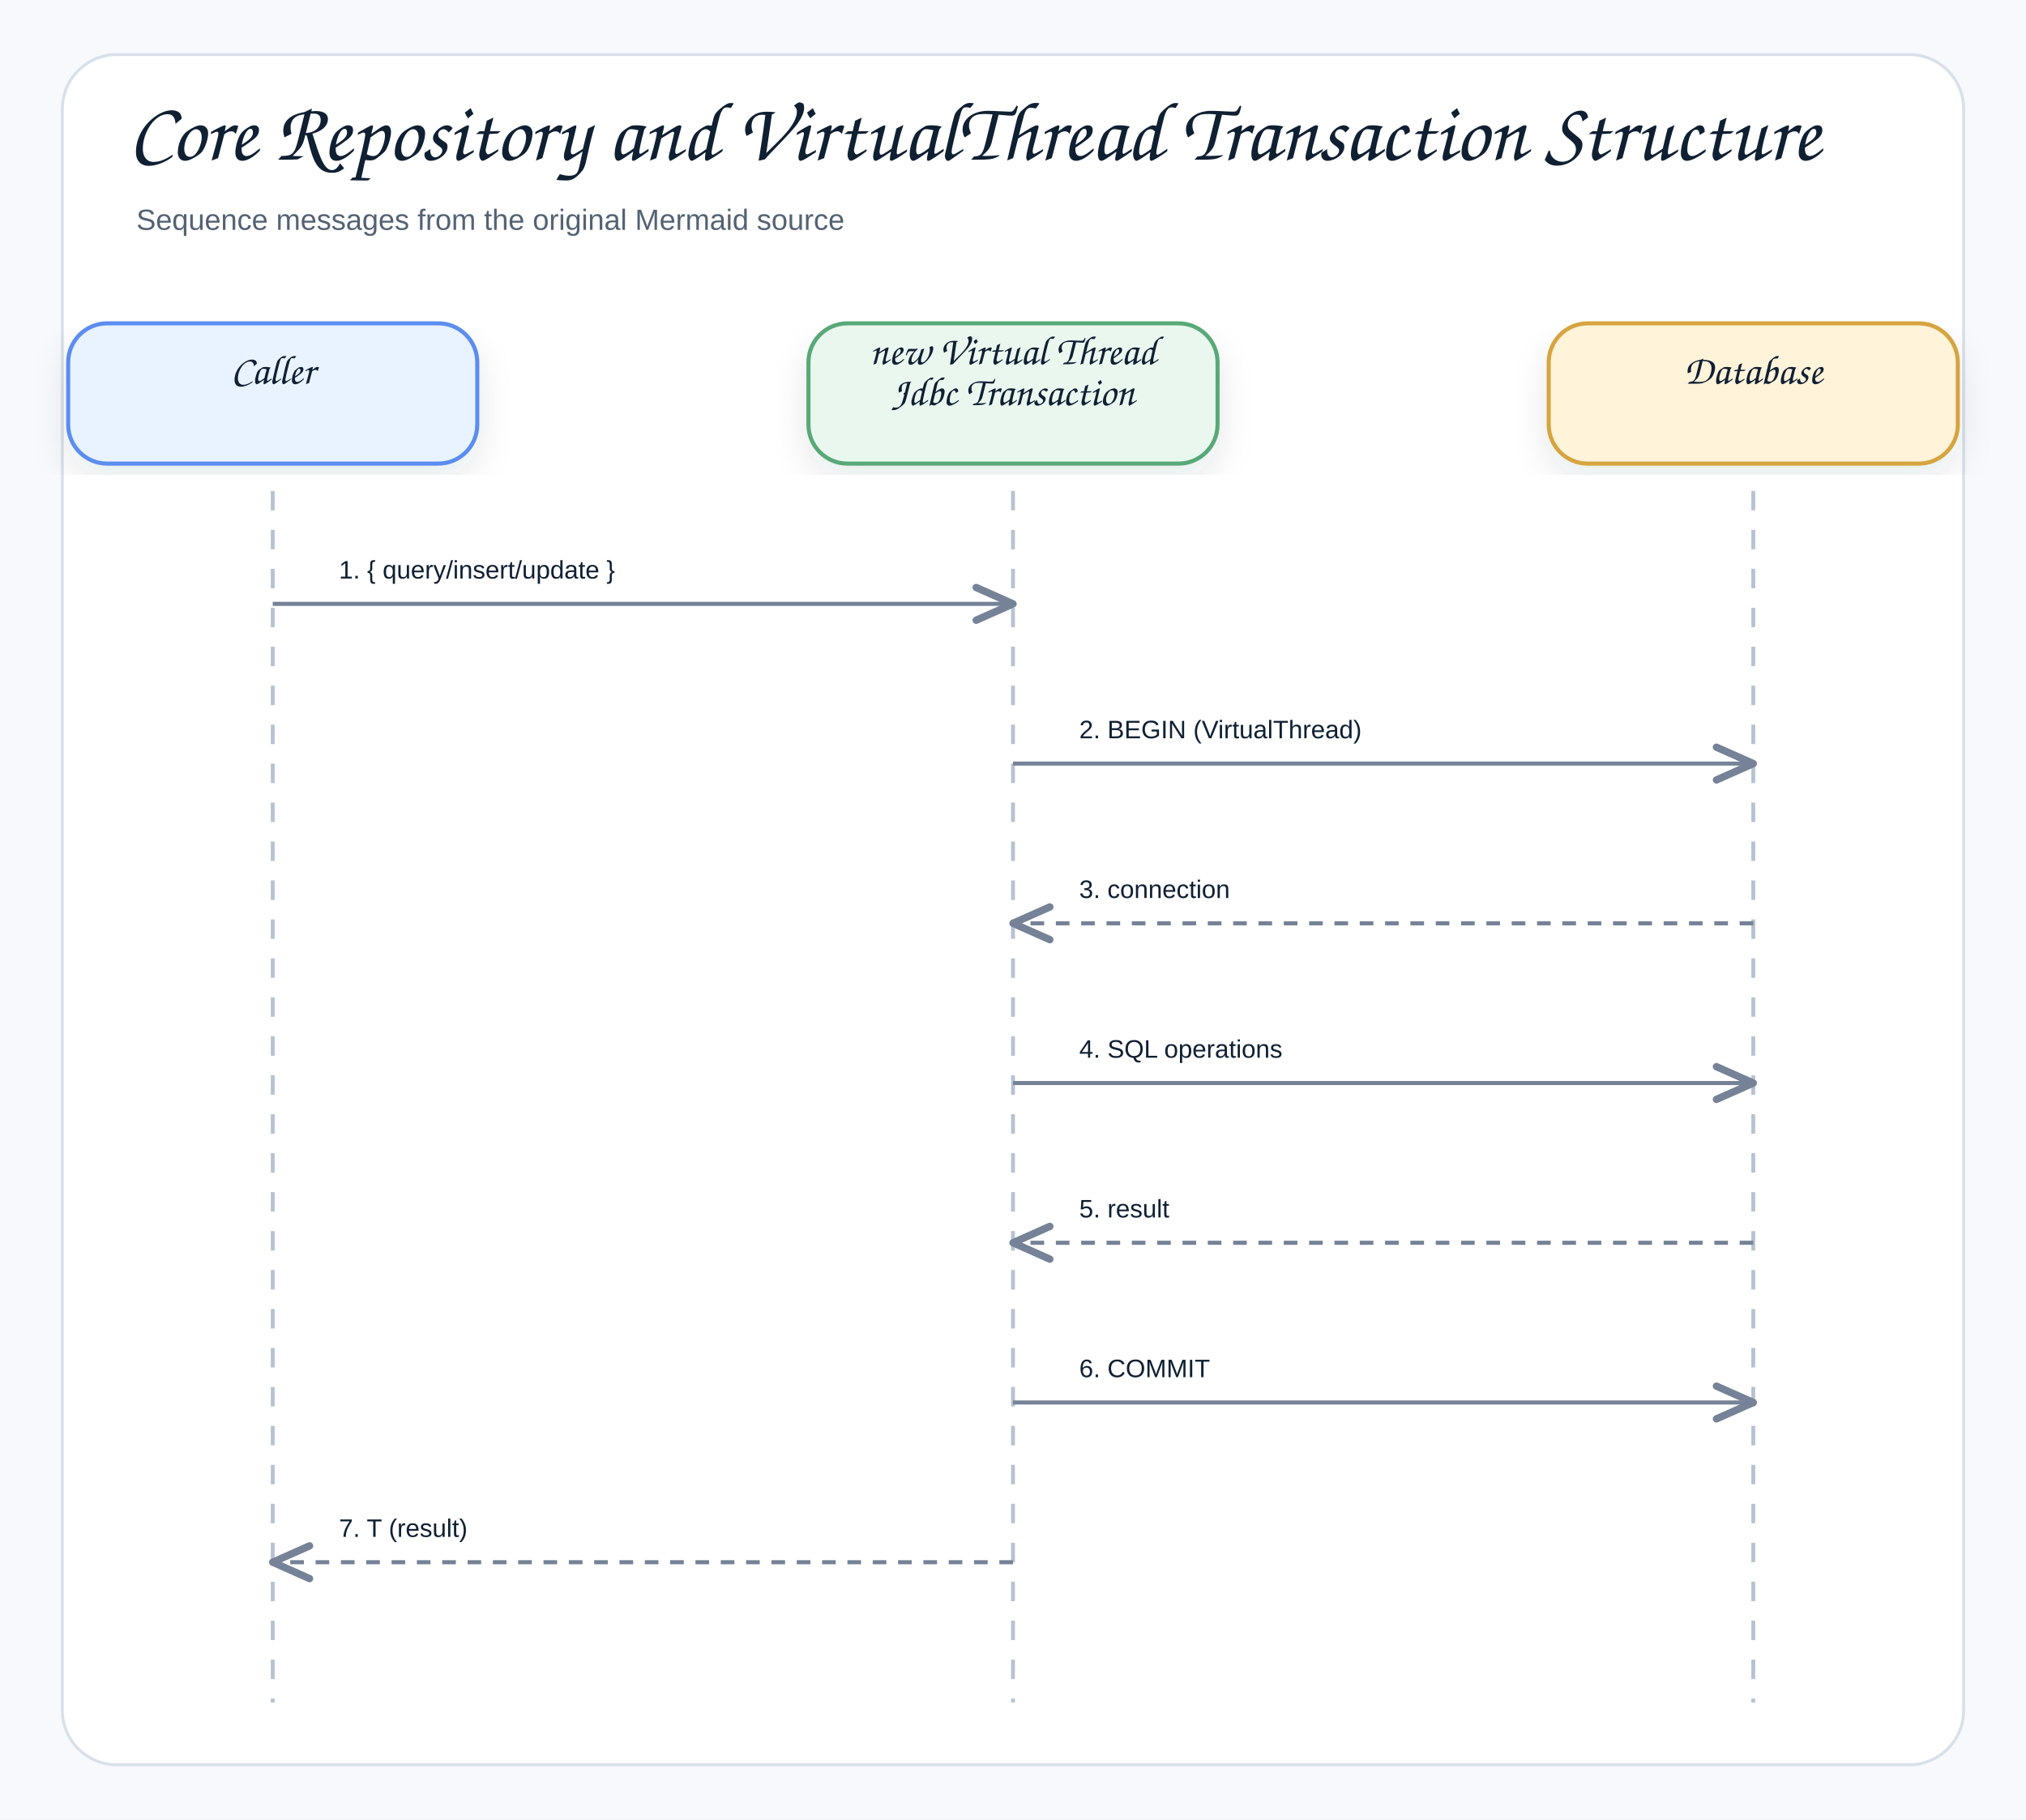
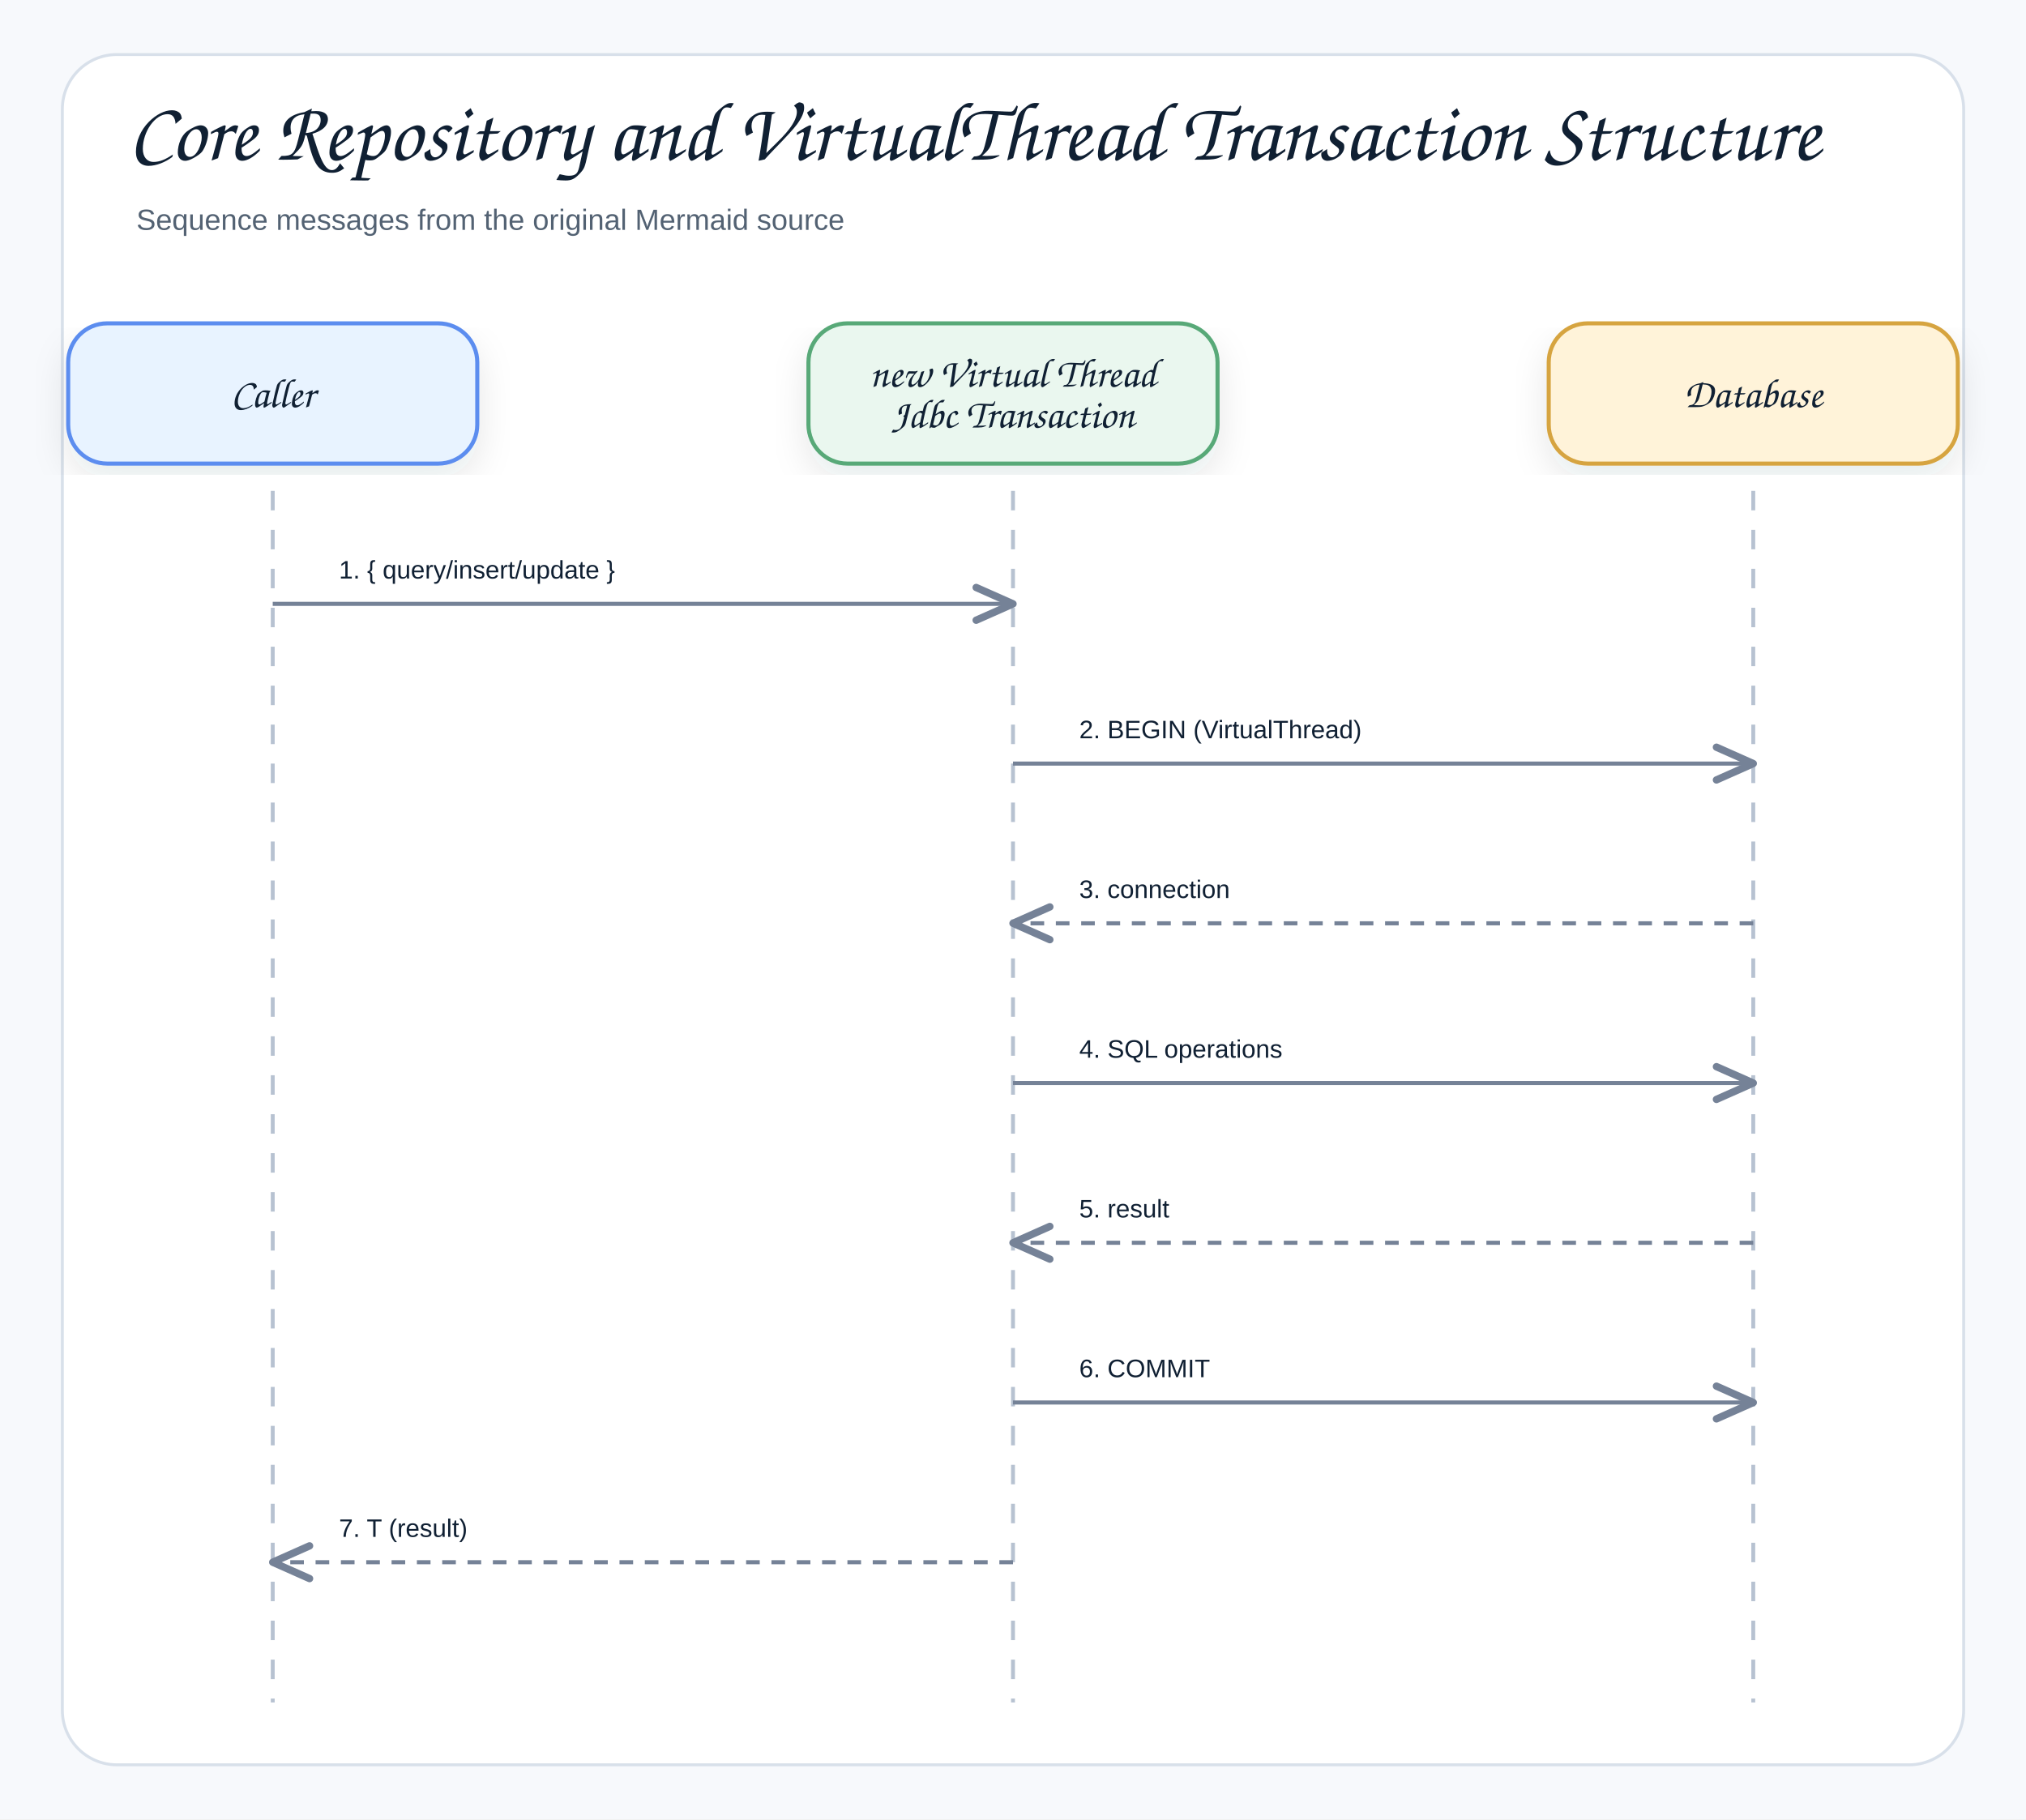
<svg xmlns="http://www.w3.org/2000/svg" width="1040" height="934" viewBox="0 0 1040 934" role="img" aria-label="Core Repository and VirtualThread Transaction Structure">
  <defs>
    <filter id="shadow" x="-8%" y="-8%" width="116%" height="116%">
      <feDropShadow dx="0" dy="8" stdDeviation="9" flood-color="#1f2937" flood-opacity="0.10" />
    </filter>
    <marker id="openArrow" markerWidth="12" markerHeight="10" refX="10" refY="5" orient="auto" markerUnits="strokeWidth">
      <path d="M 1 1 L 10 5 L 1 9" fill="none" stroke="#758297" stroke-width="1.8" stroke-linecap="round" stroke-linejoin="round" />
    </marker>
    <marker id="inherit" markerWidth="14" markerHeight="12" refX="12" refY="6" orient="auto" markerUnits="strokeWidth">
      <path d="M 0 1 L 12 6 L 0 11 Z" fill="#ffffff" stroke="#758297" stroke-width="1.8" />
    </marker>
    <style>
    .canvas{fill:#f7f9fc}.frame{fill:#fff;stroke:#d8e0ea;stroke-width:1.5}
    .title{font-family:"Architects Daughter","Comic Sans MS","Comic Sans",cursive;font-size:43px;font-weight:400;fill:#102033}
    .subtitle{font-family:"Comic Sans MS","Comic Sans","Comic Neue",Arial,sans-serif;font-size:15px;font-weight:400;fill:#536273}
    .label{font-family:"Architects Daughter","Comic Sans MS","Comic Sans",cursive;font-size:25px;font-weight:400;fill:#102033}
    .smallLabel{font-family:"Architects Daughter","Comic Sans MS","Comic Sans",cursive;font-size:21px;font-weight:400;fill:#102033}
    .mono{font-family:"Comic Sans MS","Comic Sans","Comic Neue",Arial,sans-serif;font-size:12px;font-weight:400;fill:#102033}
    .small{font-family:"Comic Sans MS","Comic Sans","Comic Neue",Arial,sans-serif;font-size:12px;font-weight:400;fill:#536273}
    .strong{font-family:"Comic Sans MS","Comic Sans","Comic Neue",Arial,sans-serif;font-size:13px;font-weight:400;fill:#102033}
    .card{stroke-width:2.1;filter:url(#shadow)}.compartment{stroke-width:1.5;fill:none}
    .line{stroke:#758297;stroke-width:2.1;fill:none;marker-end:url(#openArrow)}
    .plainLine{stroke:#758297;stroke-width:2.1;fill:none}
    .dashed{stroke:#758297;stroke-width:2.1;stroke-dasharray:7 6;fill:none;marker-end:url(#openArrow)}
    .inheritLine{stroke:#758297;stroke-width:2.2;fill:none;marker-end:url(#inherit)}
    .implLine{stroke:#758297;stroke-width:2.2;stroke-dasharray:8 7;fill:none;marker-end:url(#inherit)}
  </style>
  </defs>
  <rect class="canvas" width="1040" height="934" />
  <rect class="frame" x="32" y="28" width="976" height="878" rx="28" />
  <text class="title" x="66" y="82">Core Repository and VirtualThread Transaction Structure</text>
  <text class="subtitle" x="70" y="118">Sequence messages from the original Mermaid source</text>
  <rect class="card" x="35" y="166" width="210" height="72" rx="20" fill="#E8F3FF" stroke="#5B8DEF" />
-   <text class="smallLabel" x="140" y="197" text-anchor="middle">Caller</text>
+   <text class="smallLabel" x="140" y="209" text-anchor="middle">Caller</text>
  <line x1="140" y1="252" x2="140" y2="874" stroke="#b7c2d1" stroke-width="2" stroke-dasharray="10 10" />
  <rect class="card" x="415" y="166" width="210" height="72" rx="20" fill="#EAF7EF" stroke="#58A978" />
-   <text class="smallLabel" x="520" y="187" text-anchor="middle">new Virtual Thread</text>
-   <text class="smallLabel" x="520" y="208" text-anchor="middle">Jdbc Transaction</text>
+   <text class="smallLabel" x="520" y="198.5" text-anchor="middle">new Virtual Thread</text>
+   <text class="smallLabel" x="520" y="219.5" text-anchor="middle">Jdbc Transaction</text>
  <line x1="520" y1="252" x2="520" y2="874" stroke="#b7c2d1" stroke-width="2" stroke-dasharray="10 10" />
  <rect class="card" x="795" y="166" width="210" height="72" rx="20" fill="#FFF3D9" stroke="#D6A441" />
-   <text class="smallLabel" x="900" y="197" text-anchor="middle">Database</text>
+   <text class="smallLabel" x="900" y="209" text-anchor="middle">Database</text>
  <line x1="900" y1="252" x2="900" y2="874" stroke="#b7c2d1" stroke-width="2" stroke-dasharray="10 10" />
  <rect x="158" y="270" width="344" height="39" rx="12" fill="#ffffff" opacity="0.97" />
  <text class="strong" x="174" y="297" text-anchor="start">1. { query/insert/update }</text>
  <path class="line" d="M140 310 L520 310" />
  <rect x="538" y="352" width="344" height="39" rx="12" fill="#ffffff" opacity="0.97" />
  <text class="strong" x="554" y="379" text-anchor="start">2. BEGIN (VirtualThread)</text>
  <path class="line" d="M520 392 L900 392" />
  <rect x="538" y="434" width="344" height="39" rx="12" fill="#ffffff" opacity="0.97" />
  <text class="strong" x="554" y="461" text-anchor="start">3. connection</text>
  <path class="dashed" d="M900 474 L520 474" />
  <rect x="538" y="516" width="344" height="39" rx="12" fill="#ffffff" opacity="0.97" />
  <text class="strong" x="554" y="543" text-anchor="start">4. SQL operations</text>
  <path class="line" d="M520 556 L900 556" />
  <rect x="538" y="598" width="344" height="39" rx="12" fill="#ffffff" opacity="0.97" />
  <text class="strong" x="554" y="625" text-anchor="start">5. result</text>
  <path class="dashed" d="M900 638 L520 638" />
  <rect x="538" y="680" width="344" height="39" rx="12" fill="#ffffff" opacity="0.97" />
  <text class="strong" x="554" y="707" text-anchor="start">6. COMMIT</text>
  <path class="line" d="M520 720 L900 720" />
  <rect x="158" y="762" width="344" height="39" rx="12" fill="#ffffff" opacity="0.97" />
  <text class="strong" x="174" y="789" text-anchor="start">7. T (result)</text>
  <path class="dashed" d="M520 802 L140 802" />
</svg>
